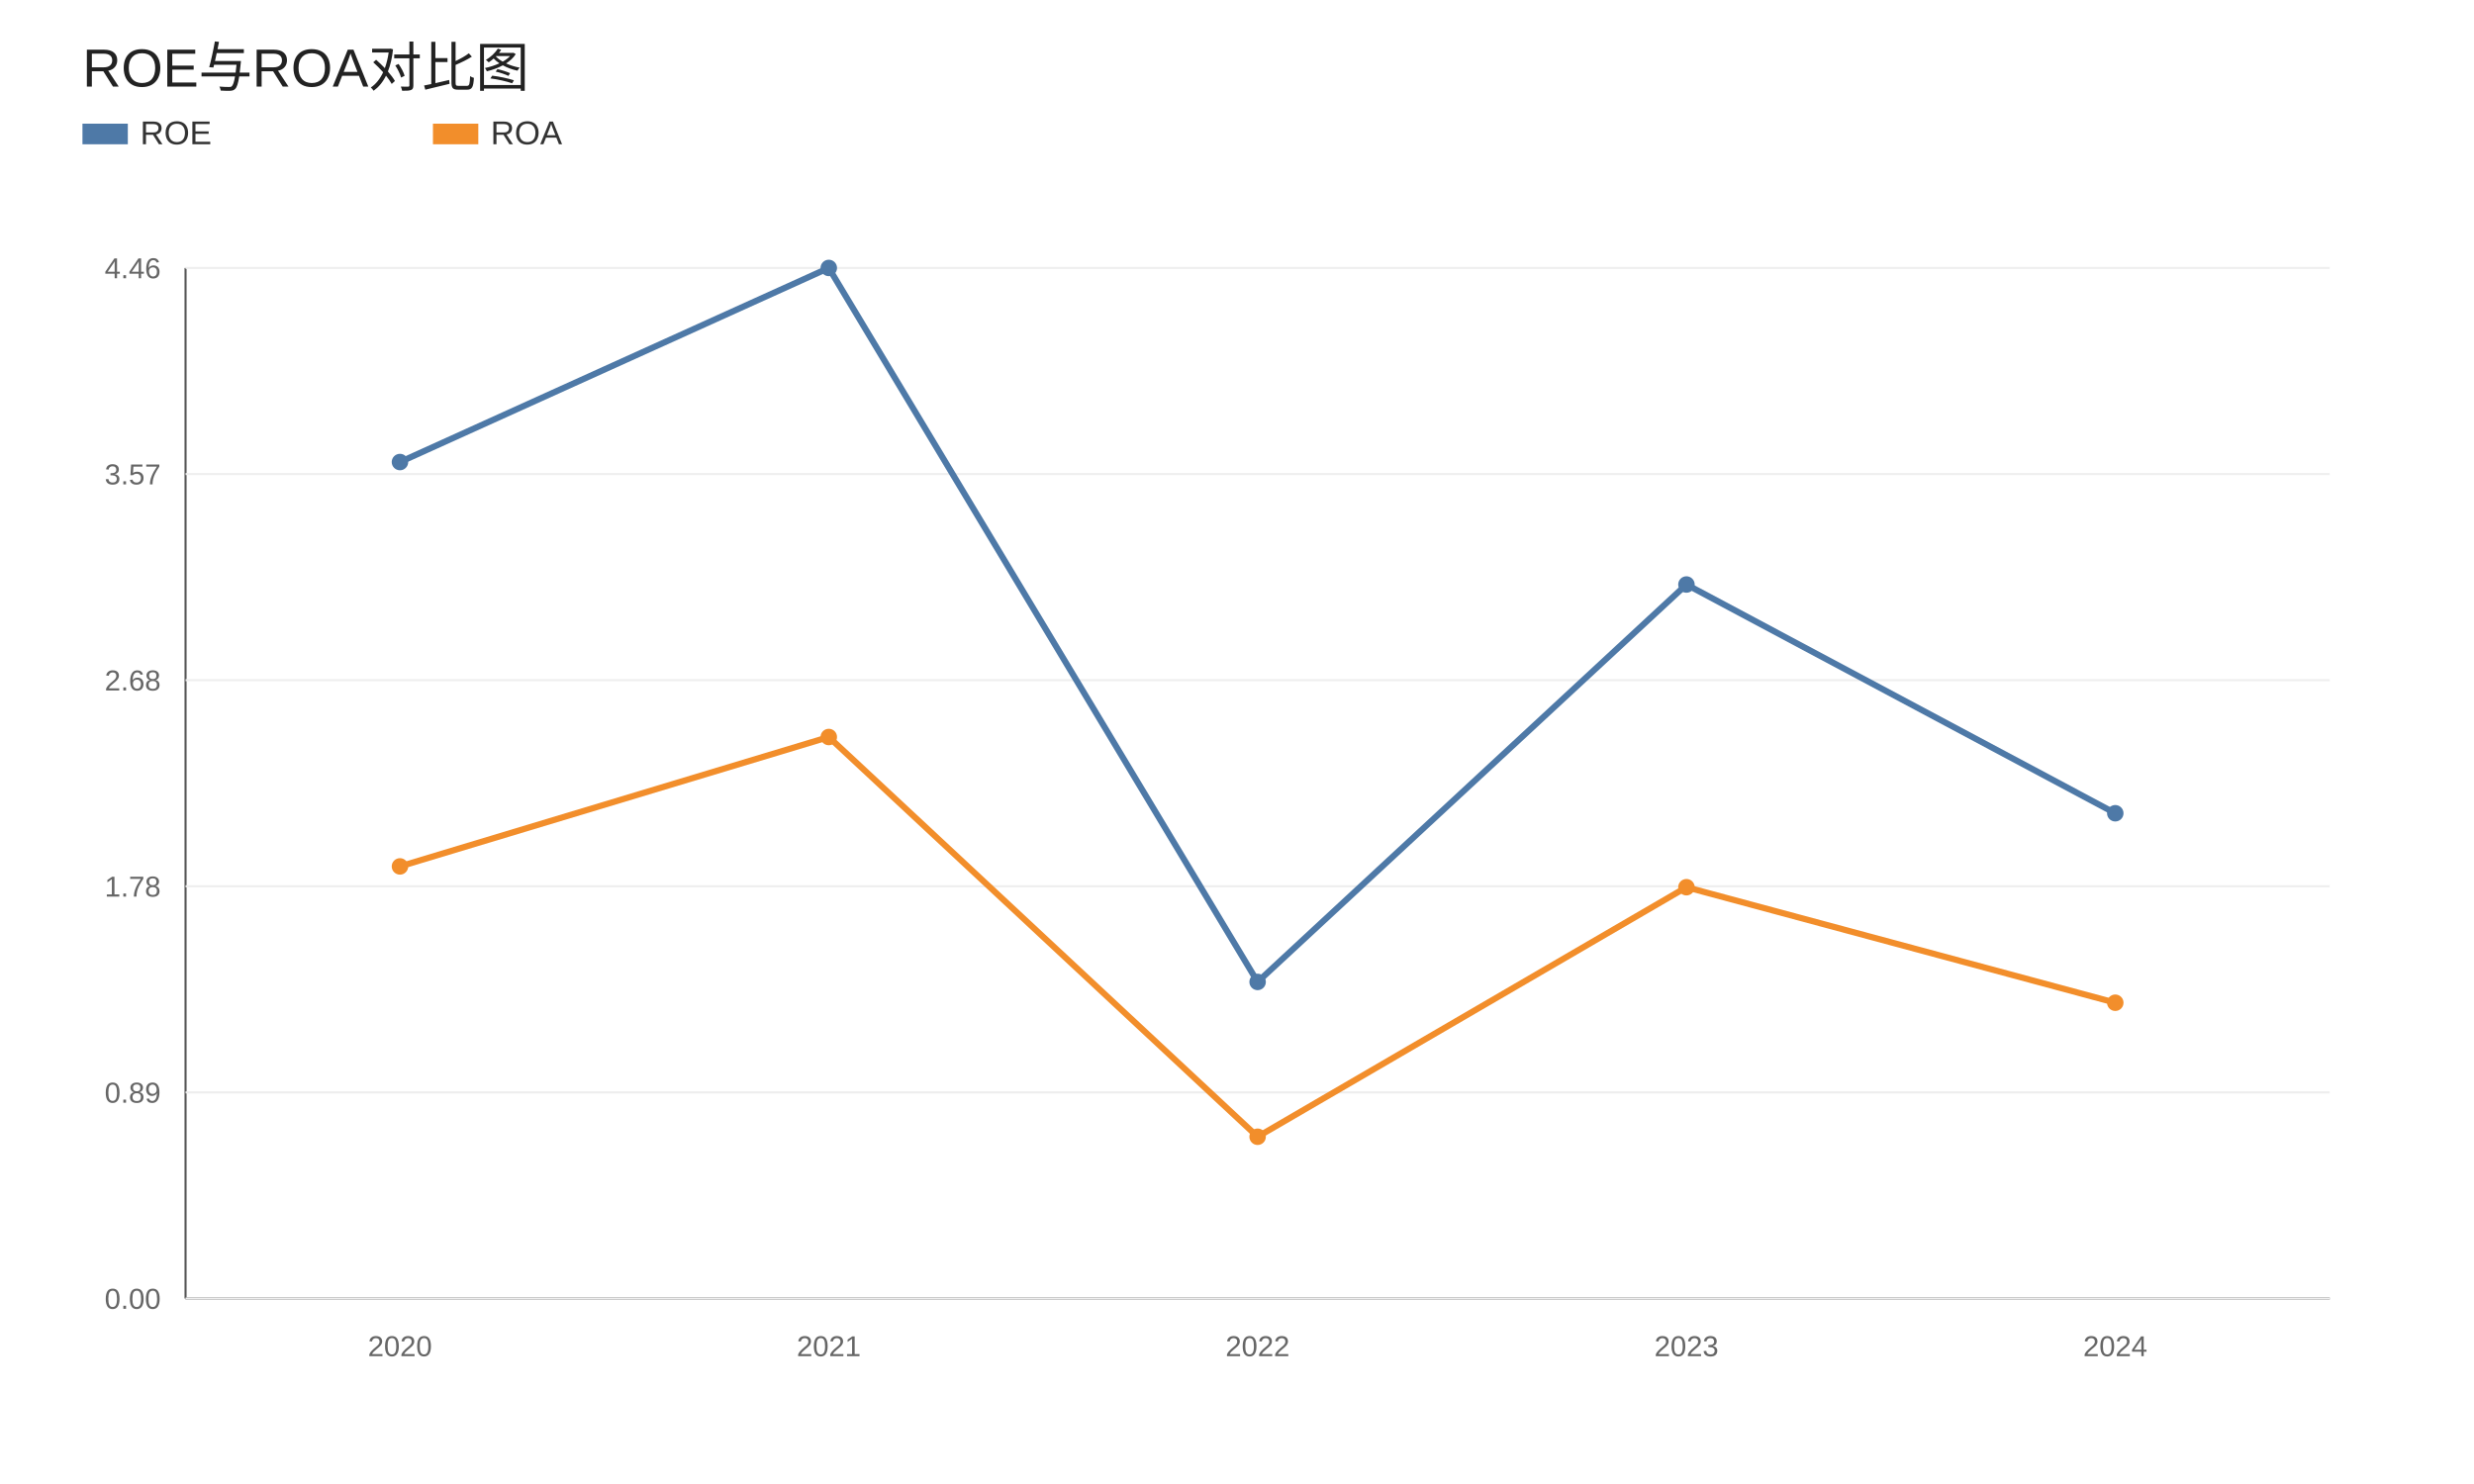
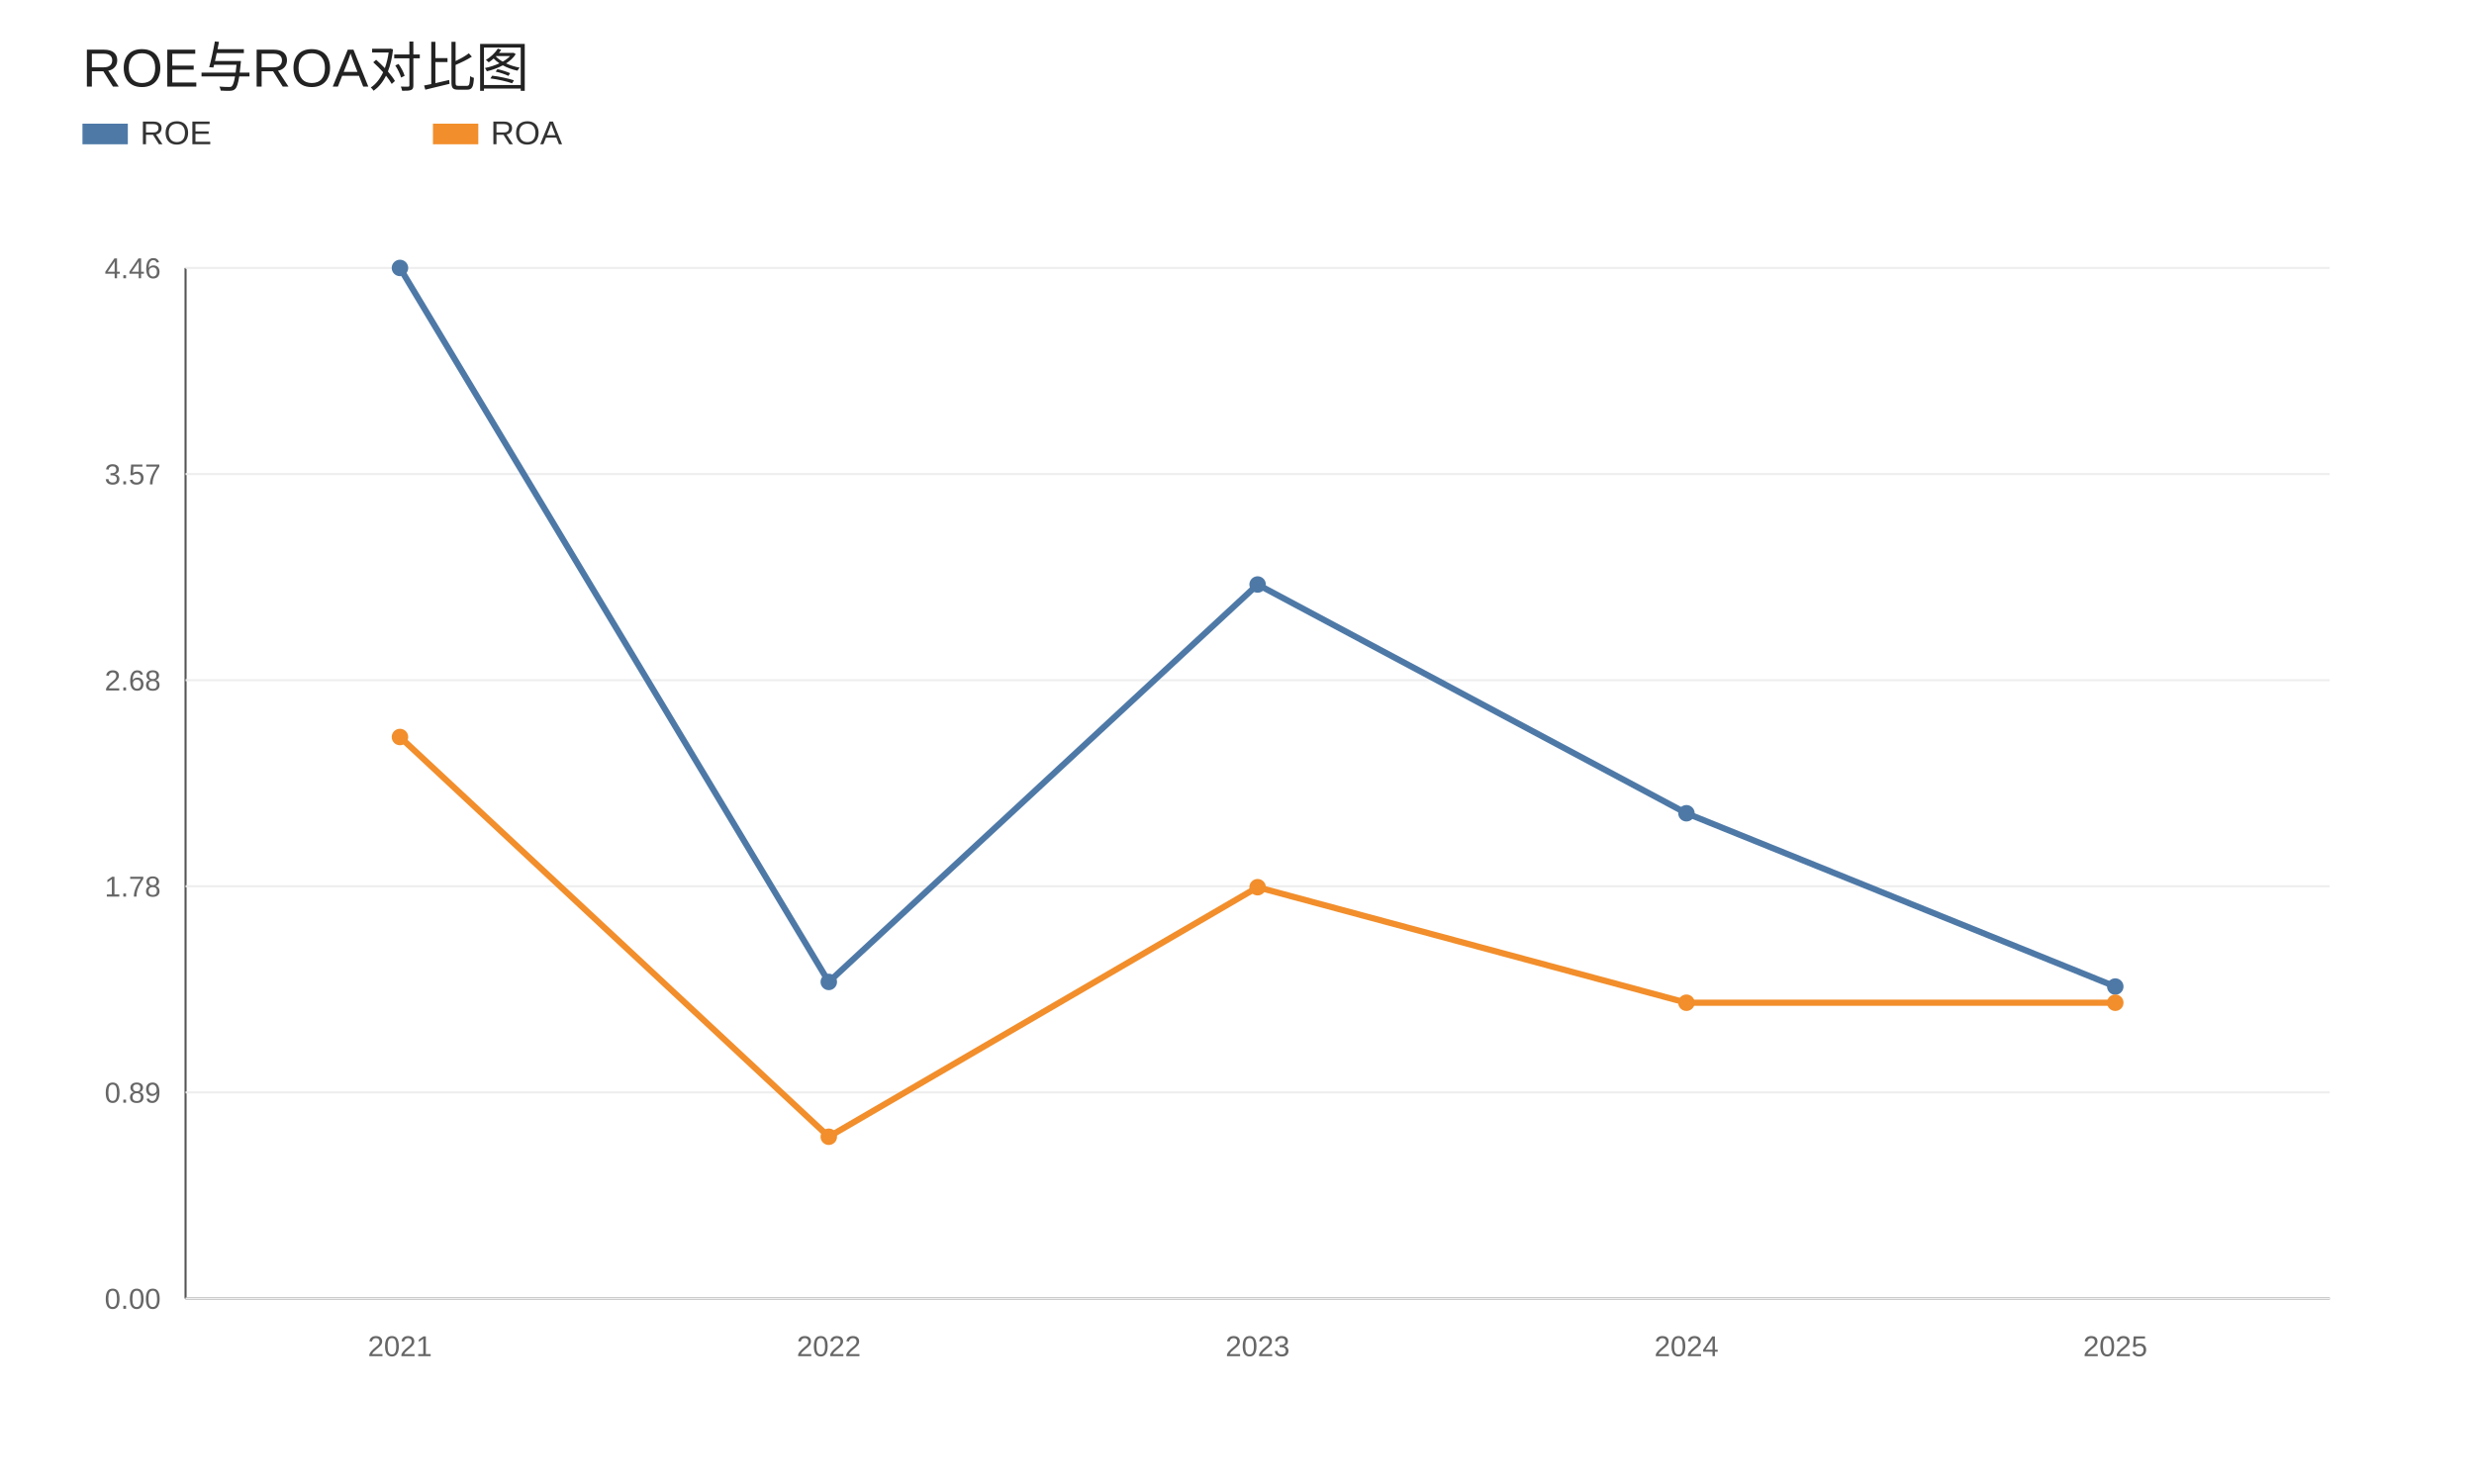
<svg xmlns="http://www.w3.org/2000/svg" width="1200" height="720" viewBox="0 0 1200 720">
  <rect x="0" y="0" width="100%" height="100%" fill="#ffffff" />
  <text x="40" y="42" font-size="26" font-family="Arial, PingFang SC, Microsoft YaHei, sans-serif" fill="#222">ROE与ROA对比图</text>
  <rect x="40" y="60" width="22" height="10" fill="#4E79A7" />
  <text x="68" y="70" font-size="16" font-family="Arial, PingFang SC, Microsoft YaHei, sans-serif" fill="#333">ROE</text>
  <rect x="210" y="60" width="22" height="10" fill="#F28E2B" />
  <text x="238" y="70" font-size="16" font-family="Arial, PingFang SC, Microsoft YaHei, sans-serif" fill="#333">ROA</text>
  <line x1="90" y1="130" x2="90" y2="630" stroke="#555" stroke-width="1" />
  <line x1="90" y1="630.0" x2="1130" y2="630.0" stroke="#555" stroke-width="1" />
  <line x1="90" y1="630.0" x2="1130" y2="630.0" stroke="#eee" stroke-width="1" />
  <text x="78" y="635.0" text-anchor="end" font-size="14" font-family="Arial, PingFang SC, Microsoft YaHei, sans-serif" fill="#666">0.00</text>
  <line x1="90" y1="530.0" x2="1130" y2="530.0" stroke="#eee" stroke-width="1" />
  <text x="78" y="535.0" text-anchor="end" font-size="14" font-family="Arial, PingFang SC, Microsoft YaHei, sans-serif" fill="#666">0.89</text>
  <line x1="90" y1="430" x2="1130" y2="430" stroke="#eee" stroke-width="1" />
  <text x="78" y="435" text-anchor="end" font-size="14" font-family="Arial, PingFang SC, Microsoft YaHei, sans-serif" fill="#666">1.78</text>
  <line x1="90" y1="330.0" x2="1130" y2="330.0" stroke="#eee" stroke-width="1" />
  <text x="78" y="335.0" text-anchor="end" font-size="14" font-family="Arial, PingFang SC, Microsoft YaHei, sans-serif" fill="#666">2.68</text>
  <line x1="90" y1="230.0" x2="1130" y2="230.0" stroke="#eee" stroke-width="1" />
  <text x="78" y="235.0" text-anchor="end" font-size="14" font-family="Arial, PingFang SC, Microsoft YaHei, sans-serif" fill="#666">3.57</text>
  <line x1="90" y1="130.0" x2="1130" y2="130.0" stroke="#eee" stroke-width="1" />
  <text x="78" y="135.0" text-anchor="end" font-size="14" font-family="Arial, PingFang SC, Microsoft YaHei, sans-serif" fill="#666">4.46</text>
-   <text x="194.0" y="658" text-anchor="middle" font-size="14" font-family="Arial, PingFang SC, Microsoft YaHei, sans-serif" fill="#666">2020</text>
-   <text x="402.0" y="658" text-anchor="middle" font-size="14" font-family="Arial, PingFang SC, Microsoft YaHei, sans-serif" fill="#666">2021</text>
-   <text x="610.0" y="658" text-anchor="middle" font-size="14" font-family="Arial, PingFang SC, Microsoft YaHei, sans-serif" fill="#666">2022</text>
-   <text x="818.0" y="658" text-anchor="middle" font-size="14" font-family="Arial, PingFang SC, Microsoft YaHei, sans-serif" fill="#666">2023</text>
-   <text x="1026.0" y="658" text-anchor="middle" font-size="14" font-family="Arial, PingFang SC, Microsoft YaHei, sans-serif" fill="#666">2024</text>
-   <polyline fill="none" stroke="#4E79A7" stroke-width="3" points="194.00,224.17 402.00,130.00 610.00,476.41 818.00,283.59 1026.00,394.57" />
-   <circle cx="194.00" cy="224.17" r="4" fill="#4E79A7" />
-   <circle cx="402.00" cy="130.00" r="4" fill="#4E79A7" />
-   <circle cx="610.00" cy="476.41" r="4" fill="#4E79A7" />
-   <circle cx="818.00" cy="283.59" r="4" fill="#4E79A7" />
-   <circle cx="1026.00" cy="394.57" r="4" fill="#4E79A7" />
-   <polyline fill="none" stroke="#F28E2B" stroke-width="3" points="194.00,420.36 402.00,357.58 610.00,551.52 818.00,430.45 1026.00,486.50" />
-   <circle cx="194.00" cy="420.36" r="4" fill="#F28E2B" />
-   <circle cx="402.00" cy="357.58" r="4" fill="#F28E2B" />
-   <circle cx="610.00" cy="551.52" r="4" fill="#F28E2B" />
-   <circle cx="818.00" cy="430.45" r="4" fill="#F28E2B" />
+   <text x="194.0" y="658" text-anchor="middle" font-size="14" font-family="Arial, PingFang SC, Microsoft YaHei, sans-serif" fill="#666">2021</text>
+   <text x="402.0" y="658" text-anchor="middle" font-size="14" font-family="Arial, PingFang SC, Microsoft YaHei, sans-serif" fill="#666">2022</text>
+   <text x="610.0" y="658" text-anchor="middle" font-size="14" font-family="Arial, PingFang SC, Microsoft YaHei, sans-serif" fill="#666">2023</text>
+   <text x="818.0" y="658" text-anchor="middle" font-size="14" font-family="Arial, PingFang SC, Microsoft YaHei, sans-serif" fill="#666">2024</text>
+   <text x="1026.0" y="658" text-anchor="middle" font-size="14" font-family="Arial, PingFang SC, Microsoft YaHei, sans-serif" fill="#666">2025</text>
+   <polyline fill="none" stroke="#4E79A7" stroke-width="3" points="194.00,130.00 402.00,476.41 610.00,283.59 818.00,394.57 1026.00,478.65" />
+   <circle cx="194.00" cy="130.00" r="4" fill="#4E79A7" />
+   <circle cx="402.00" cy="476.41" r="4" fill="#4E79A7" />
+   <circle cx="610.00" cy="283.59" r="4" fill="#4E79A7" />
+   <circle cx="818.00" cy="394.57" r="4" fill="#4E79A7" />
+   <circle cx="1026.00" cy="478.65" r="4" fill="#4E79A7" />
+   <polyline fill="none" stroke="#F28E2B" stroke-width="3" points="194.00,357.58 402.00,551.52 610.00,430.45 818.00,486.50 1026.00,486.50" />
+   <circle cx="194.00" cy="357.58" r="4" fill="#F28E2B" />
+   <circle cx="402.00" cy="551.52" r="4" fill="#F28E2B" />
+   <circle cx="610.00" cy="430.45" r="4" fill="#F28E2B" />
+   <circle cx="818.00" cy="486.50" r="4" fill="#F28E2B" />
  <circle cx="1026.00" cy="486.50" r="4" fill="#F28E2B" />
</svg>
